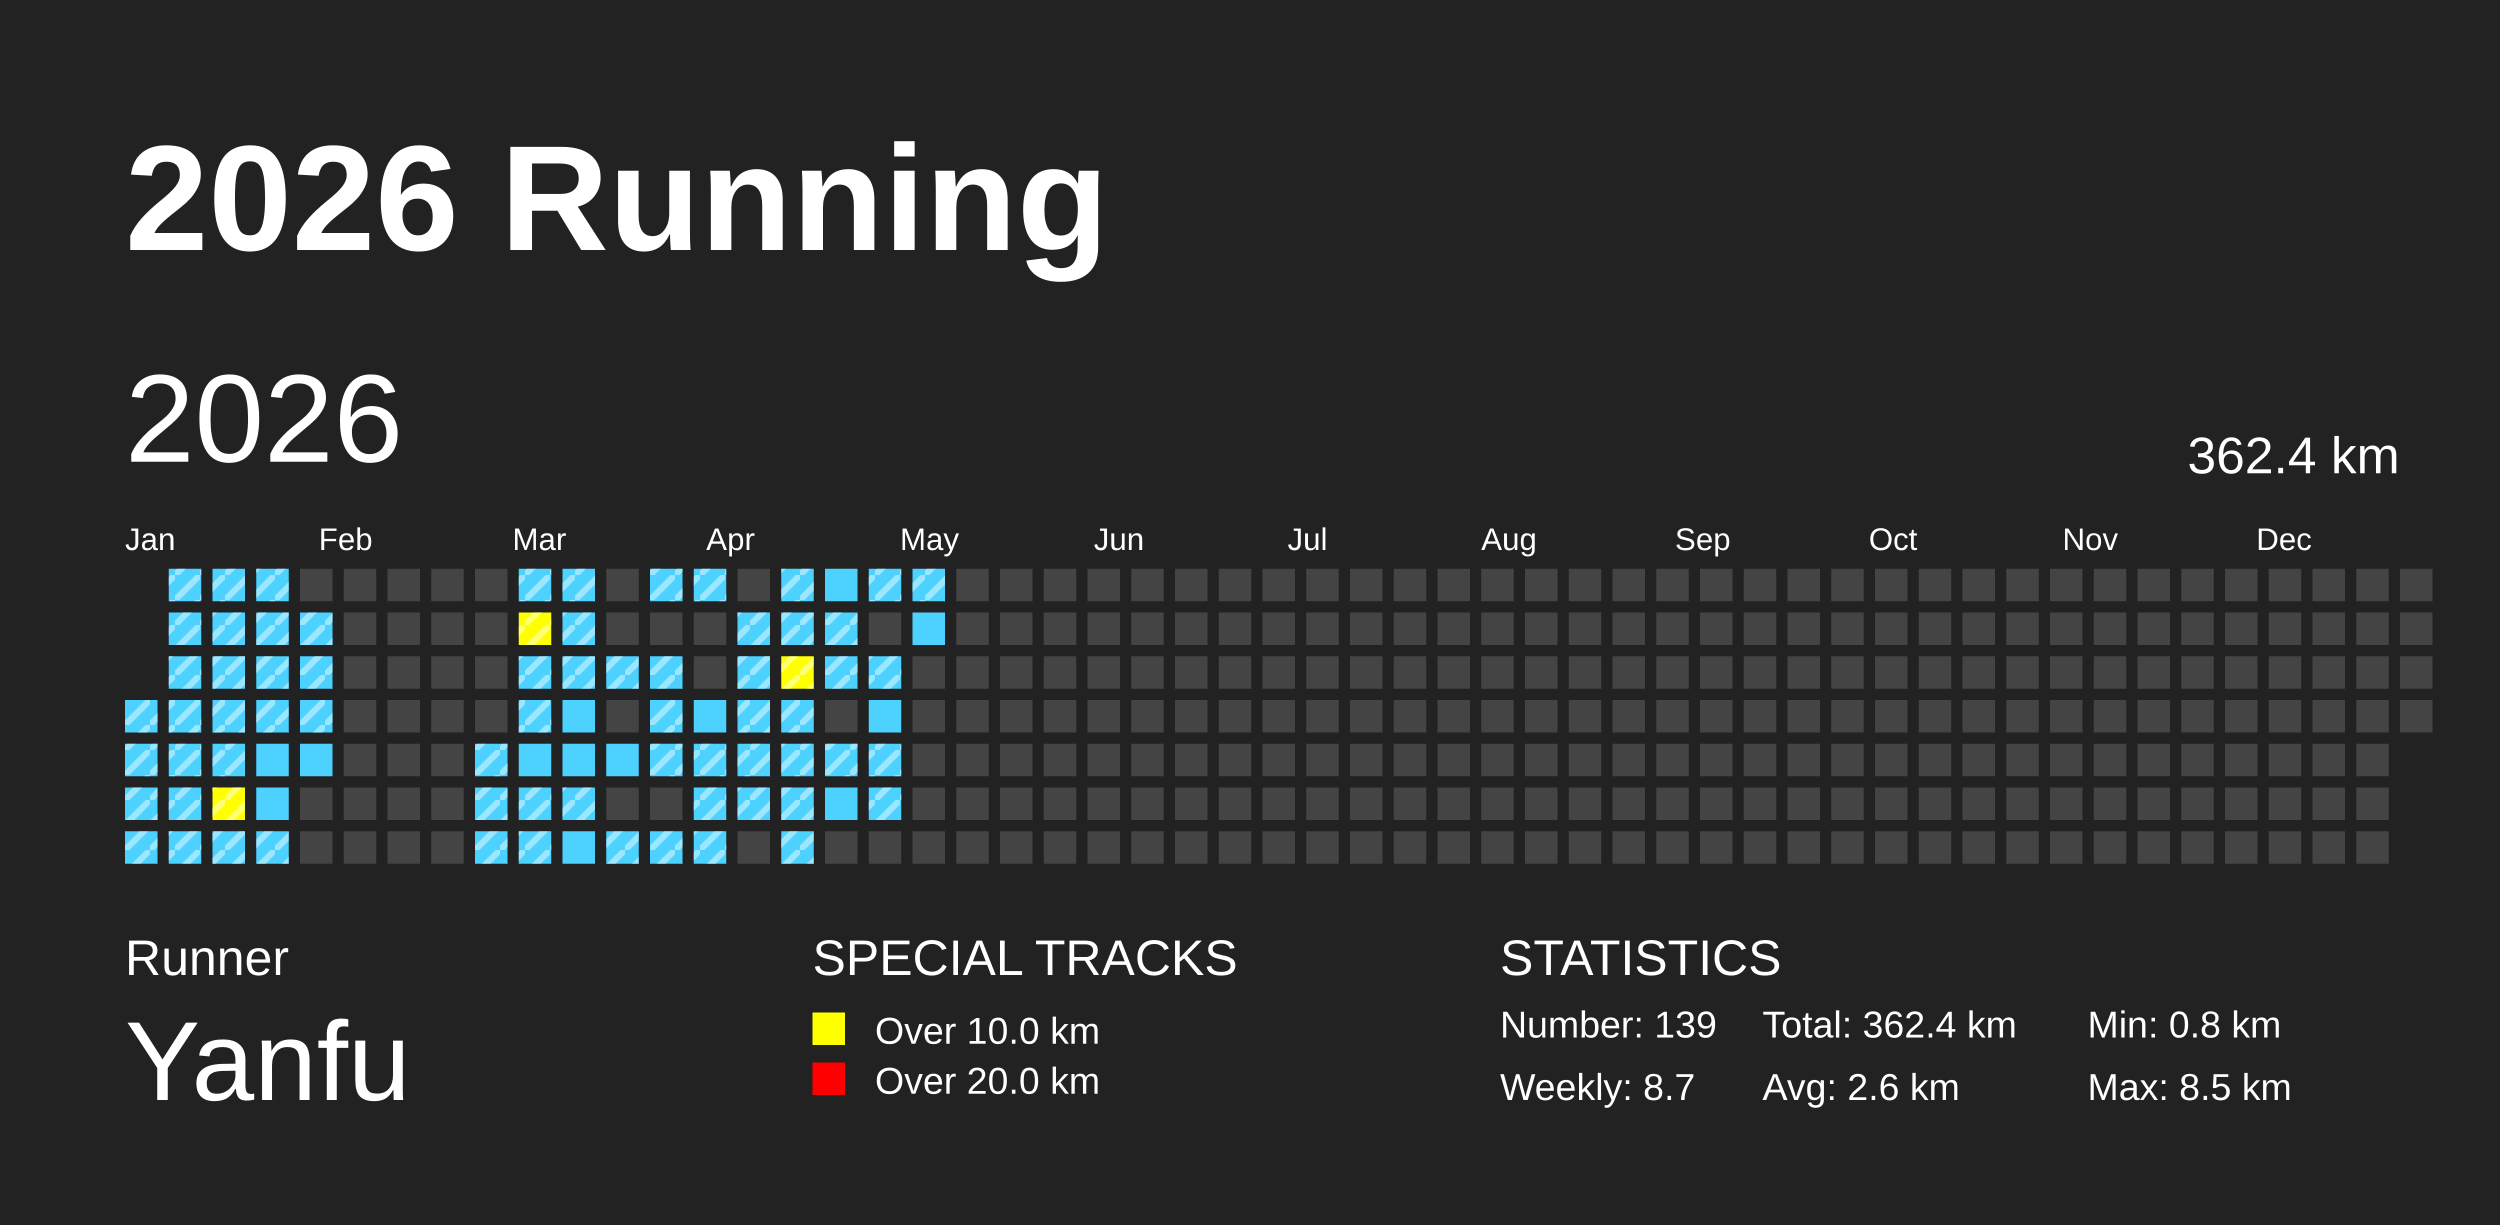
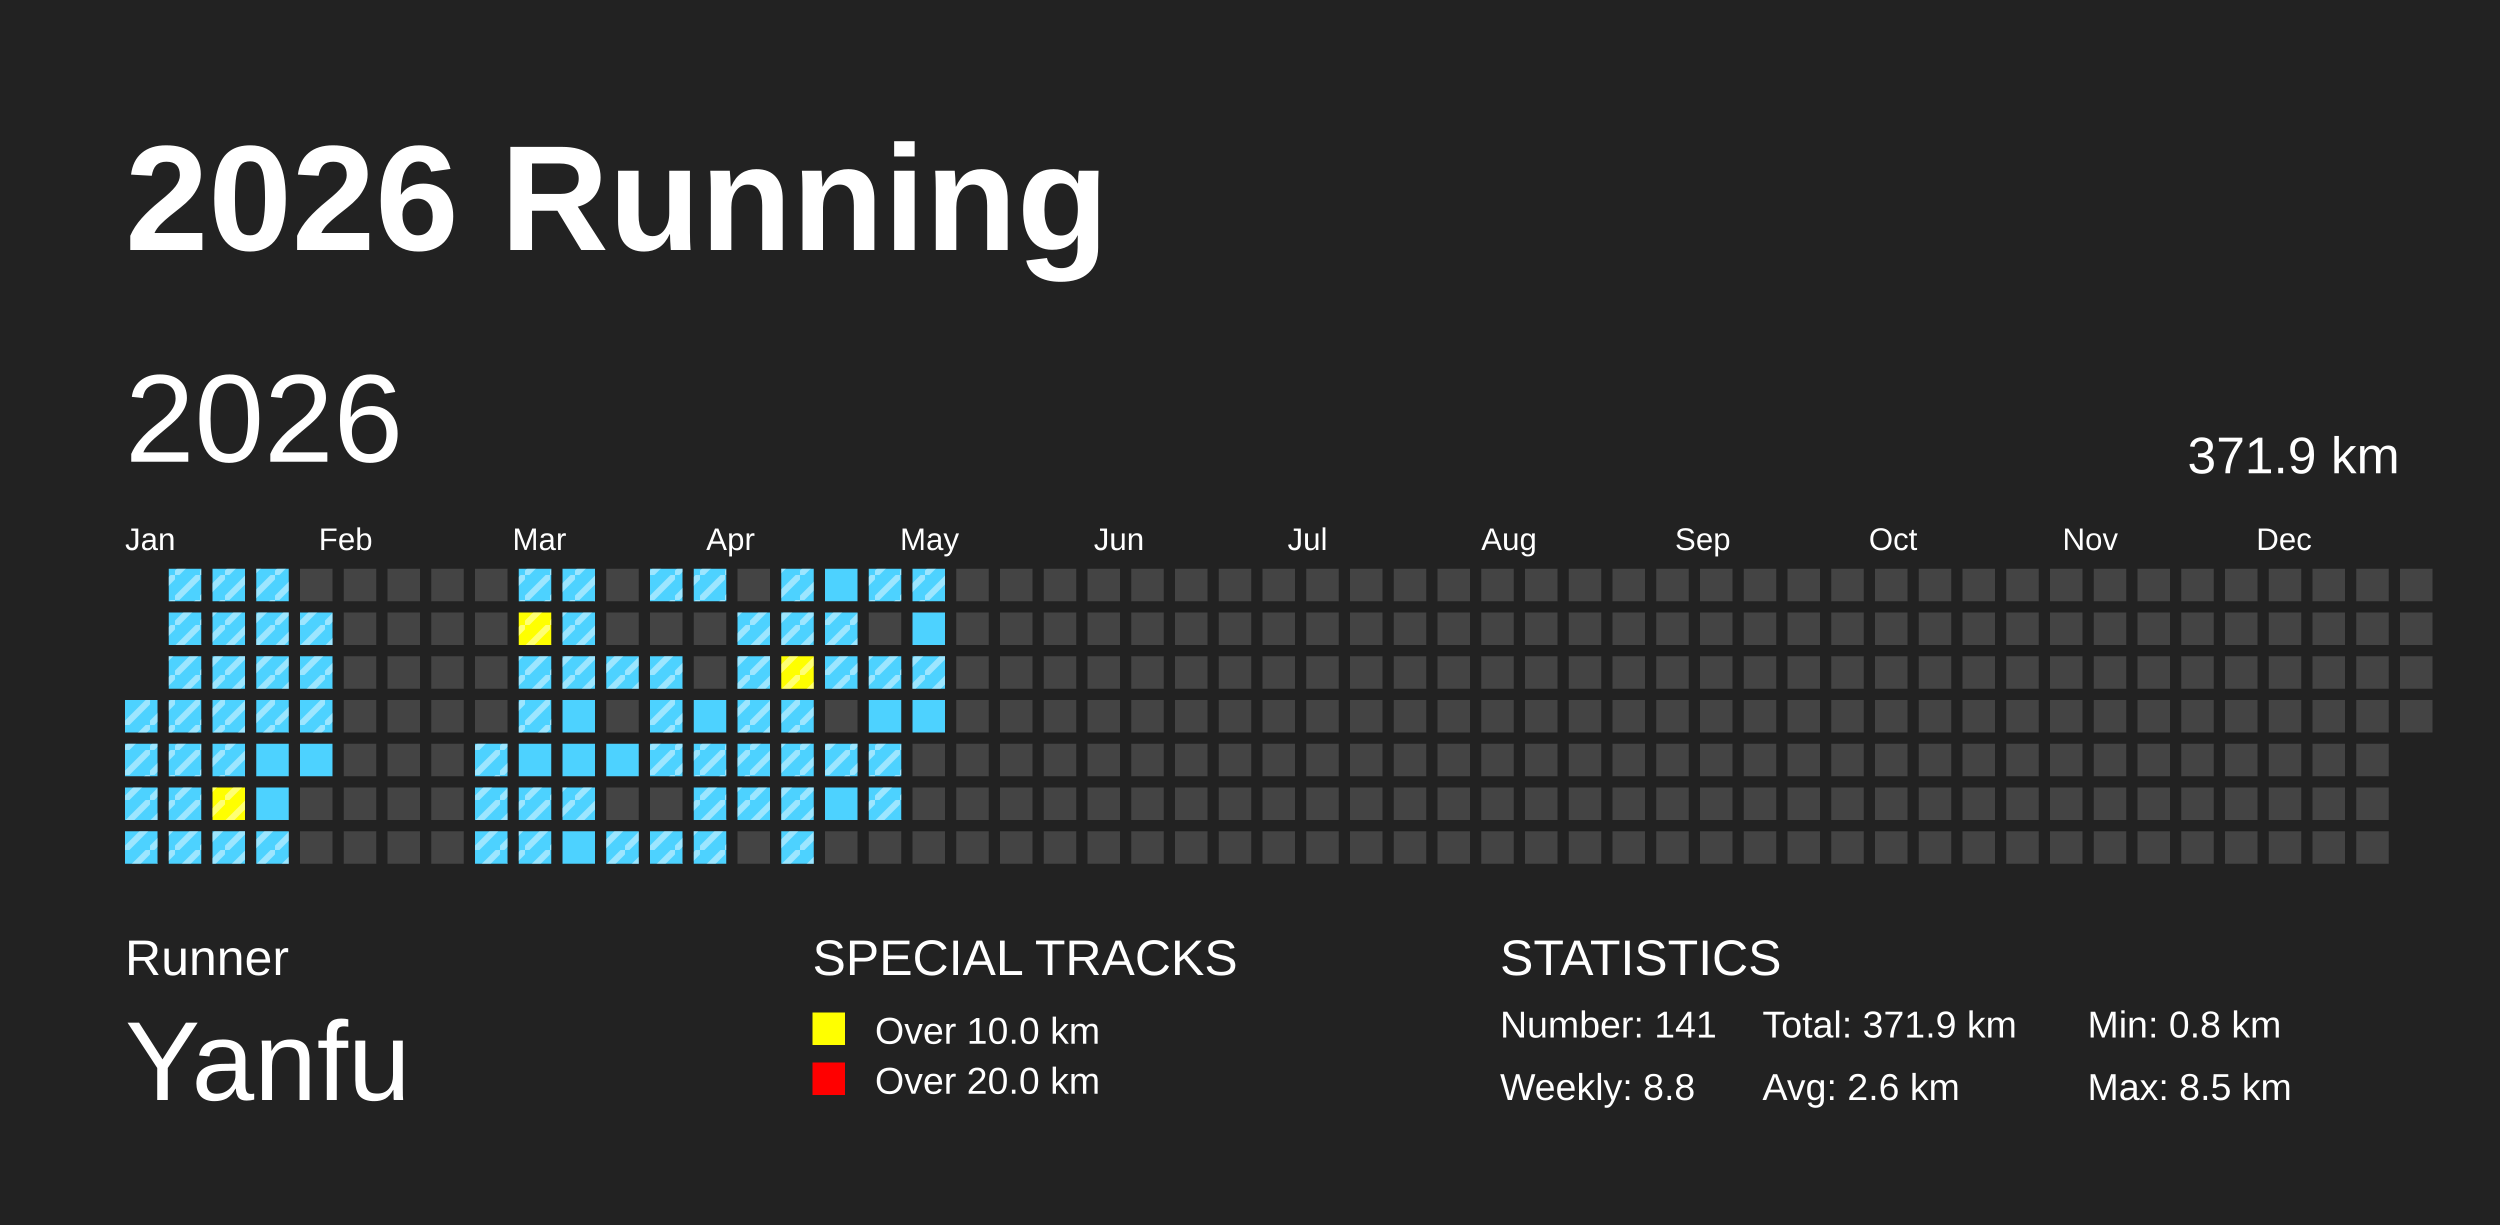
<svg xmlns="http://www.w3.org/2000/svg" baseProfile="full" height="98mm" version="1.1" viewBox="0,0,200,98" width="200mm">
  <defs>
    <pattern height="2" id="indoor-stripe" patternUnits="userSpaceOnUse" width="2">
      <line stroke="white" stroke-opacity="0.45" stroke-width="0.5" x1="0" x2="2" y1="2" y2="0" />
    </pattern>
  </defs>
  <rect fill="#222222" height="98" width="200" x="0" y="0" />
  <text fill="#FFFFFF" style="font-size:12px; font-family:Arial; font-weight:bold;" x="10" y="20">2026 Running</text>
  <text fill="#FFFFFF" style="font-size:4px; font-family:Arial" x="10" y="78">Runner</text>
  <text fill="#FFFFFF" style="font-size:9px; font-family:Arial" x="10" y="88">Yanfu</text>
  <text fill="#FFFFFF" style="font-size:4px; font-family:Arial" x="65" y="78">SPECIAL TRACKS</text>
  <rect fill="yellow" height="2.6" width="2.6" x="65" y="81" />
  <text fill="#FFFFFF" style="font-size:3px; font-family:Arial" x="70" y="83.5">Over 10.0 km</text>
  <rect fill="red" height="2.6" width="2.6" x="65" y="85" />
  <text fill="#FFFFFF" style="font-size:3px; font-family:Arial" x="70" y="87.5">Over 20.0 km</text>
  <text fill="#FFFFFF" style="font-size:4px; font-family:Arial" x="120" y="78">STATISTICS</text>
-   <text fill="#FFFFFF" style="font-size:3px; font-family:Arial" x="120" y="83">Number: 139</text>
-   <text fill="#FFFFFF" style="font-size:3px; font-family:Arial" x="120" y="88">Weekly: 8.7</text>
-   <text fill="#FFFFFF" style="font-size:3px; font-family:Arial" x="141" y="83">Total: 362.4 km</text>
+   <text fill="#FFFFFF" style="font-size:3px; font-family:Arial" x="120" y="83">Number: 141</text>
+   <text fill="#FFFFFF" style="font-size:3px; font-family:Arial" x="120" y="88">Weekly: 8.8</text>
+   <text fill="#FFFFFF" style="font-size:3px; font-family:Arial" x="141" y="83">Total: 371.9 km</text>
  <text fill="#FFFFFF" style="font-size:3px; font-family:Arial" x="141" y="88">Avg: 2.6 km</text>
  <text fill="#FFFFFF" style="font-size:3px; font-family:Arial" x="167" y="83">Min: 0.8 km</text>
  <text fill="#FFFFFF" style="font-size:3px; font-family:Arial" x="167" y="88">Max: 8.5 km</text>
  <text dominant-baseline="hanging" fill="#FFFFFF" style="font-size:10.0px; font-family:Arial;" x="10" y="30">2026</text>
-   <text dominant-baseline="hanging" fill="#FFFFFF" style="font-size:4.125px; font-family:Arial;" x="175" y="35">362.4 km</text>
+   <text dominant-baseline="hanging" fill="#FFFFFF" style="font-size:4.125px; font-family:Arial;" x="175" y="35">371.9 km</text>
  <text fill="#FFFFFF" style="font-size:2.5px; font-family:Arial" x="10.0" y="44">Jan</text>
  <text fill="#FFFFFF" style="font-size:2.5px; font-family:Arial" x="25.5" y="44">Feb</text>
  <text fill="#FFFFFF" style="font-size:2.5px; font-family:Arial" x="41.0" y="44">Mar</text>
  <text fill="#FFFFFF" style="font-size:2.5px; font-family:Arial" x="56.5" y="44">Apr</text>
  <text fill="#FFFFFF" style="font-size:2.5px; font-family:Arial" x="72.0" y="44">May</text>
  <text fill="#FFFFFF" style="font-size:2.5px; font-family:Arial" x="87.5" y="44">Jun</text>
  <text fill="#FFFFFF" style="font-size:2.5px; font-family:Arial" x="103.0" y="44">Jul</text>
  <text fill="#FFFFFF" style="font-size:2.5px; font-family:Arial" x="118.5" y="44">Aug</text>
  <text fill="#FFFFFF" style="font-size:2.5px; font-family:Arial" x="134.0" y="44">Sep</text>
  <text fill="#FFFFFF" style="font-size:2.5px; font-family:Arial" x="149.5" y="44">Oct</text>
  <text fill="#FFFFFF" style="font-size:2.5px; font-family:Arial" x="165.0" y="44">Nov</text>
  <text fill="#FFFFFF" style="font-size:2.5px; font-family:Arial" x="180.5" y="44">Dec</text>
  <rect fill="#4DD2FF" height="2.6" width="2.6" x="10.0" y="56.0" />
  <rect fill="url(#indoor-stripe)" height="2.6" width="2.6" x="10.0" y="56.0" />
  <rect fill="#4DD2FF" height="2.6" width="2.6" x="10.0" y="59.5" />
  <rect fill="url(#indoor-stripe)" height="2.6" width="2.6" x="10.0" y="59.5" />
  <rect fill="#4DD2FF" height="2.6" width="2.6" x="10.0" y="63.0" />
  <rect fill="url(#indoor-stripe)" height="2.6" width="2.6" x="10.0" y="63.0" />
  <rect fill="#4DD2FF" height="2.6" width="2.6" x="10.0" y="66.5" />
  <rect fill="url(#indoor-stripe)" height="2.6" width="2.6" x="10.0" y="66.5" />
  <rect fill="#4DD2FF" height="2.6" width="2.6" x="13.5" y="45.5" />
  <rect fill="url(#indoor-stripe)" height="2.6" width="2.6" x="13.5" y="45.5" />
  <rect fill="#4DD2FF" height="2.6" width="2.6" x="13.5" y="49.0" />
  <rect fill="url(#indoor-stripe)" height="2.6" width="2.6" x="13.5" y="49.0" />
  <rect fill="#4DD2FF" height="2.6" width="2.6" x="13.5" y="52.5" />
  <rect fill="url(#indoor-stripe)" height="2.6" width="2.6" x="13.5" y="52.5" />
  <rect fill="#4DD2FF" height="2.6" width="2.6" x="13.5" y="56.0" />
  <rect fill="url(#indoor-stripe)" height="2.6" width="2.6" x="13.5" y="56.0" />
  <rect fill="#4DD2FF" height="2.6" width="2.6" x="13.5" y="59.5" />
  <rect fill="url(#indoor-stripe)" height="2.6" width="2.6" x="13.5" y="59.5" />
  <rect fill="#4DD2FF" height="2.6" width="2.6" x="13.5" y="63.0" />
  <rect fill="url(#indoor-stripe)" height="2.6" width="2.6" x="13.5" y="63.0" />
  <rect fill="#4DD2FF" height="2.6" width="2.6" x="13.5" y="66.5" />
  <rect fill="url(#indoor-stripe)" height="2.6" width="2.6" x="13.5" y="66.5" />
  <rect fill="#4DD2FF" height="2.6" width="2.6" x="17.0" y="45.5" />
  <rect fill="url(#indoor-stripe)" height="2.6" width="2.6" x="17.0" y="45.5" />
  <rect fill="#4DD2FF" height="2.6" width="2.6" x="17.0" y="49.0" />
  <rect fill="url(#indoor-stripe)" height="2.6" width="2.6" x="17.0" y="49.0" />
  <rect fill="#4DD2FF" height="2.6" width="2.6" x="17.0" y="52.5" />
  <rect fill="url(#indoor-stripe)" height="2.6" width="2.6" x="17.0" y="52.5" />
  <rect fill="#4DD2FF" height="2.6" width="2.6" x="17.0" y="56.0" />
  <rect fill="url(#indoor-stripe)" height="2.6" width="2.6" x="17.0" y="56.0" />
  <rect fill="#4DD2FF" height="2.6" width="2.6" x="17.0" y="59.5" />
  <rect fill="url(#indoor-stripe)" height="2.6" width="2.6" x="17.0" y="59.5" />
  <rect fill="yellow" height="2.6" width="2.6" x="17.0" y="63.0" />
  <rect fill="url(#indoor-stripe)" height="2.6" width="2.6" x="17.0" y="63.0" />
  <rect fill="#4DD2FF" height="2.6" width="2.6" x="17.0" y="66.5" />
  <rect fill="url(#indoor-stripe)" height="2.6" width="2.6" x="17.0" y="66.5" />
  <rect fill="#4DD2FF" height="2.6" width="2.6" x="20.5" y="45.5" />
  <rect fill="url(#indoor-stripe)" height="2.6" width="2.6" x="20.5" y="45.5" />
  <rect fill="#4DD2FF" height="2.6" width="2.6" x="20.5" y="49.0" />
  <rect fill="url(#indoor-stripe)" height="2.6" width="2.6" x="20.5" y="49.0" />
  <rect fill="#4DD2FF" height="2.6" width="2.6" x="20.5" y="52.5" />
  <rect fill="url(#indoor-stripe)" height="2.6" width="2.6" x="20.5" y="52.5" />
  <rect fill="#4DD2FF" height="2.6" width="2.6" x="20.5" y="56.0" />
  <rect fill="url(#indoor-stripe)" height="2.6" width="2.6" x="20.5" y="56.0" />
  <rect fill="#4DD2FF" height="2.6" width="2.6" x="20.5" y="59.5" />
  <rect fill="#4DD2FF" height="2.6" width="2.6" x="20.5" y="63.0" />
  <rect fill="#4DD2FF" height="2.6" width="2.6" x="20.5" y="66.5" />
  <rect fill="url(#indoor-stripe)" height="2.6" width="2.6" x="20.5" y="66.5" />
  <rect fill="#444444" height="2.6" width="2.6" x="24.0" y="45.5" />
  <rect fill="#4DD2FF" height="2.6" width="2.6" x="24.0" y="49.0" />
  <rect fill="url(#indoor-stripe)" height="2.6" width="2.6" x="24.0" y="49.0" />
  <rect fill="#4DD2FF" height="2.6" width="2.6" x="24.0" y="52.5" />
  <rect fill="url(#indoor-stripe)" height="2.6" width="2.6" x="24.0" y="52.5" />
  <rect fill="#4DD2FF" height="2.6" width="2.6" x="24.0" y="56.0" />
  <rect fill="url(#indoor-stripe)" height="2.6" width="2.6" x="24.0" y="56.0" />
  <rect fill="#4DD2FF" height="2.6" width="2.6" x="24.0" y="59.5" />
  <rect fill="#444444" height="2.6" width="2.6" x="24.0" y="63.0" />
  <rect fill="#444444" height="2.6" width="2.6" x="24.0" y="66.5" />
  <rect fill="#444444" height="2.6" width="2.6" x="27.5" y="45.5" />
  <rect fill="#444444" height="2.6" width="2.6" x="27.5" y="49.0" />
  <rect fill="#444444" height="2.6" width="2.6" x="27.5" y="52.5" />
  <rect fill="#444444" height="2.6" width="2.6" x="27.5" y="56.0" />
  <rect fill="#444444" height="2.6" width="2.6" x="27.5" y="59.5" />
  <rect fill="#444444" height="2.6" width="2.6" x="27.5" y="63.0" />
  <rect fill="#444444" height="2.6" width="2.6" x="27.5" y="66.5" />
  <rect fill="#444444" height="2.6" width="2.6" x="31.0" y="45.5" />
  <rect fill="#444444" height="2.6" width="2.6" x="31.0" y="49.0" />
  <rect fill="#444444" height="2.6" width="2.6" x="31.0" y="52.5" />
  <rect fill="#444444" height="2.6" width="2.6" x="31.0" y="56.0" />
  <rect fill="#444444" height="2.6" width="2.6" x="31.0" y="59.5" />
  <rect fill="#444444" height="2.6" width="2.6" x="31.0" y="63.0" />
  <rect fill="#444444" height="2.6" width="2.6" x="31.0" y="66.5" />
  <rect fill="#444444" height="2.6" width="2.6" x="34.5" y="45.5" />
  <rect fill="#444444" height="2.6" width="2.6" x="34.5" y="49.0" />
  <rect fill="#444444" height="2.6" width="2.6" x="34.5" y="52.5" />
  <rect fill="#444444" height="2.6" width="2.6" x="34.5" y="56.0" />
  <rect fill="#444444" height="2.6" width="2.6" x="34.5" y="59.5" />
  <rect fill="#444444" height="2.6" width="2.6" x="34.5" y="63.0" />
  <rect fill="#444444" height="2.6" width="2.6" x="34.5" y="66.5" />
  <rect fill="#444444" height="2.6" width="2.6" x="38.0" y="45.5" />
  <rect fill="#444444" height="2.6" width="2.6" x="38.0" y="49.0" />
  <rect fill="#444444" height="2.6" width="2.6" x="38.0" y="52.5" />
  <rect fill="#444444" height="2.6" width="2.6" x="38.0" y="56.0" />
  <rect fill="#4DD2FF" height="2.6" width="2.6" x="38.0" y="59.5" />
  <rect fill="url(#indoor-stripe)" height="2.6" width="2.6" x="38.0" y="59.5" />
  <rect fill="#4DD2FF" height="2.6" width="2.6" x="38.0" y="63.0" />
  <rect fill="url(#indoor-stripe)" height="2.6" width="2.6" x="38.0" y="63.0" />
  <rect fill="#4DD2FF" height="2.6" width="2.6" x="38.0" y="66.5" />
  <rect fill="url(#indoor-stripe)" height="2.6" width="2.6" x="38.0" y="66.5" />
  <rect fill="#4DD2FF" height="2.6" width="2.6" x="41.5" y="45.5" />
  <rect fill="url(#indoor-stripe)" height="2.6" width="2.6" x="41.5" y="45.5" />
  <rect fill="yellow" height="2.6" width="2.6" x="41.5" y="49.0" />
  <rect fill="url(#indoor-stripe)" height="2.6" width="2.6" x="41.5" y="49.0" />
  <rect fill="#4DD2FF" height="2.6" width="2.6" x="41.5" y="52.5" />
  <rect fill="url(#indoor-stripe)" height="2.6" width="2.6" x="41.5" y="52.5" />
  <rect fill="#4DD2FF" height="2.6" width="2.6" x="41.5" y="56.0" />
  <rect fill="url(#indoor-stripe)" height="2.6" width="2.6" x="41.5" y="56.0" />
  <rect fill="#4DD2FF" height="2.6" width="2.6" x="41.5" y="59.5" />
  <rect fill="#4DD2FF" height="2.6" width="2.6" x="41.5" y="63.0" />
  <rect fill="url(#indoor-stripe)" height="2.6" width="2.6" x="41.5" y="63.0" />
  <rect fill="#4DD2FF" height="2.6" width="2.6" x="41.5" y="66.5" />
  <rect fill="url(#indoor-stripe)" height="2.6" width="2.6" x="41.5" y="66.5" />
  <rect fill="#4DD2FF" height="2.6" width="2.6" x="45.0" y="45.5" />
  <rect fill="url(#indoor-stripe)" height="2.6" width="2.6" x="45.0" y="45.5" />
  <rect fill="#4DD2FF" height="2.6" width="2.6" x="45.0" y="49.0" />
  <rect fill="url(#indoor-stripe)" height="2.6" width="2.6" x="45.0" y="49.0" />
  <rect fill="#4DD2FF" height="2.6" width="2.6" x="45.0" y="52.5" />
  <rect fill="url(#indoor-stripe)" height="2.6" width="2.6" x="45.0" y="52.5" />
  <rect fill="#4DD2FF" height="2.6" width="2.6" x="45.0" y="56.0" />
  <rect fill="#4DD2FF" height="2.6" width="2.6" x="45.0" y="59.5" />
  <rect fill="#4DD2FF" height="2.6" width="2.6" x="45.0" y="63.0" />
  <rect fill="url(#indoor-stripe)" height="2.6" width="2.6" x="45.0" y="63.0" />
  <rect fill="#4DD2FF" height="2.6" width="2.6" x="45.0" y="66.5" />
  <rect fill="#444444" height="2.6" width="2.6" x="48.5" y="45.5" />
  <rect fill="#444444" height="2.6" width="2.6" x="48.5" y="49.0" />
  <rect fill="#4DD2FF" height="2.6" width="2.6" x="48.5" y="52.5" />
  <rect fill="url(#indoor-stripe)" height="2.6" width="2.6" x="48.5" y="52.5" />
  <rect fill="#444444" height="2.6" width="2.6" x="48.5" y="56.0" />
  <rect fill="#4DD2FF" height="2.6" width="2.6" x="48.5" y="59.5" />
  <rect fill="#444444" height="2.6" width="2.6" x="48.5" y="63.0" />
  <rect fill="#4DD2FF" height="2.6" width="2.6" x="48.5" y="66.5" />
  <rect fill="url(#indoor-stripe)" height="2.6" width="2.6" x="48.5" y="66.5" />
  <rect fill="#4DD2FF" height="2.6" width="2.6" x="52.0" y="45.5" />
  <rect fill="url(#indoor-stripe)" height="2.6" width="2.6" x="52.0" y="45.5" />
  <rect fill="#444444" height="2.6" width="2.6" x="52.0" y="49.0" />
  <rect fill="#4DD2FF" height="2.6" width="2.6" x="52.0" y="52.5" />
  <rect fill="url(#indoor-stripe)" height="2.6" width="2.6" x="52.0" y="52.5" />
  <rect fill="#4DD2FF" height="2.6" width="2.6" x="52.0" y="56.0" />
  <rect fill="url(#indoor-stripe)" height="2.6" width="2.6" x="52.0" y="56.0" />
  <rect fill="#4DD2FF" height="2.6" width="2.6" x="52.0" y="59.5" />
  <rect fill="url(#indoor-stripe)" height="2.6" width="2.6" x="52.0" y="59.5" />
  <rect fill="#444444" height="2.6" width="2.6" x="52.0" y="63.0" />
  <rect fill="#4DD2FF" height="2.6" width="2.6" x="52.0" y="66.5" />
  <rect fill="url(#indoor-stripe)" height="2.6" width="2.6" x="52.0" y="66.5" />
  <rect fill="#4DD2FF" height="2.6" width="2.6" x="55.5" y="45.5" />
  <rect fill="url(#indoor-stripe)" height="2.6" width="2.6" x="55.5" y="45.5" />
  <rect fill="#444444" height="2.6" width="2.6" x="55.5" y="49.0" />
  <rect fill="#444444" height="2.6" width="2.6" x="55.5" y="52.5" />
  <rect fill="#4DD2FF" height="2.6" width="2.6" x="55.5" y="56.0" />
  <rect fill="#4DD2FF" height="2.6" width="2.6" x="55.5" y="59.5" />
  <rect fill="url(#indoor-stripe)" height="2.6" width="2.6" x="55.5" y="59.5" />
  <rect fill="#4DD2FF" height="2.6" width="2.6" x="55.5" y="63.0" />
  <rect fill="url(#indoor-stripe)" height="2.6" width="2.6" x="55.5" y="63.0" />
  <rect fill="#4DD2FF" height="2.6" width="2.6" x="55.5" y="66.5" />
  <rect fill="url(#indoor-stripe)" height="2.6" width="2.6" x="55.5" y="66.5" />
  <rect fill="#444444" height="2.6" width="2.6" x="59.0" y="45.5" />
  <rect fill="#4DD2FF" height="2.6" width="2.6" x="59.0" y="49.0" />
  <rect fill="url(#indoor-stripe)" height="2.6" width="2.6" x="59.0" y="49.0" />
  <rect fill="#4DD2FF" height="2.6" width="2.6" x="59.0" y="52.5" />
  <rect fill="url(#indoor-stripe)" height="2.6" width="2.6" x="59.0" y="52.5" />
  <rect fill="#4DD2FF" height="2.6" width="2.6" x="59.0" y="56.0" />
  <rect fill="url(#indoor-stripe)" height="2.6" width="2.6" x="59.0" y="56.0" />
  <rect fill="#4DD2FF" height="2.6" width="2.6" x="59.0" y="59.5" />
  <rect fill="url(#indoor-stripe)" height="2.6" width="2.6" x="59.0" y="59.5" />
  <rect fill="#4DD2FF" height="2.6" width="2.6" x="59.0" y="63.0" />
  <rect fill="url(#indoor-stripe)" height="2.6" width="2.6" x="59.0" y="63.0" />
  <rect fill="#444444" height="2.6" width="2.6" x="59.0" y="66.5" />
  <rect fill="#4DD2FF" height="2.6" width="2.6" x="62.5" y="45.5" />
  <rect fill="url(#indoor-stripe)" height="2.6" width="2.6" x="62.5" y="45.5" />
  <rect fill="#4DD2FF" height="2.6" width="2.6" x="62.5" y="49.0" />
  <rect fill="url(#indoor-stripe)" height="2.6" width="2.6" x="62.5" y="49.0" />
  <rect fill="yellow" height="2.6" width="2.6" x="62.5" y="52.5" />
  <rect fill="url(#indoor-stripe)" height="2.6" width="2.6" x="62.5" y="52.5" />
  <rect fill="#4DD2FF" height="2.6" width="2.6" x="62.5" y="56.0" />
  <rect fill="url(#indoor-stripe)" height="2.6" width="2.6" x="62.5" y="56.0" />
  <rect fill="#4DD2FF" height="2.6" width="2.6" x="62.5" y="59.5" />
  <rect fill="url(#indoor-stripe)" height="2.6" width="2.6" x="62.5" y="59.5" />
  <rect fill="#4DD2FF" height="2.6" width="2.6" x="62.5" y="63.0" />
  <rect fill="url(#indoor-stripe)" height="2.6" width="2.6" x="62.5" y="63.0" />
  <rect fill="#4DD2FF" height="2.6" width="2.6" x="62.5" y="66.5" />
  <rect fill="url(#indoor-stripe)" height="2.6" width="2.6" x="62.5" y="66.5" />
  <rect fill="#4DD2FF" height="2.6" width="2.6" x="66.0" y="45.5" />
  <rect fill="#4DD2FF" height="2.6" width="2.6" x="66.0" y="49.0" />
  <rect fill="url(#indoor-stripe)" height="2.6" width="2.6" x="66.0" y="49.0" />
  <rect fill="#4DD2FF" height="2.6" width="2.6" x="66.0" y="52.5" />
  <rect fill="url(#indoor-stripe)" height="2.6" width="2.6" x="66.0" y="52.5" />
  <rect fill="#444444" height="2.6" width="2.6" x="66.0" y="56.0" />
  <rect fill="#4DD2FF" height="2.6" width="2.6" x="66.0" y="59.5" />
  <rect fill="url(#indoor-stripe)" height="2.6" width="2.6" x="66.0" y="59.5" />
  <rect fill="#4DD2FF" height="2.6" width="2.6" x="66.0" y="63.0" />
  <rect fill="#444444" height="2.6" width="2.6" x="66.0" y="66.5" />
  <rect fill="#4DD2FF" height="2.6" width="2.6" x="69.5" y="45.5" />
  <rect fill="url(#indoor-stripe)" height="2.6" width="2.6" x="69.5" y="45.5" />
  <rect fill="#444444" height="2.6" width="2.6" x="69.5" y="49.0" />
  <rect fill="#4DD2FF" height="2.6" width="2.6" x="69.5" y="52.5" />
  <rect fill="url(#indoor-stripe)" height="2.6" width="2.6" x="69.5" y="52.5" />
  <rect fill="#4DD2FF" height="2.6" width="2.6" x="69.5" y="56.0" />
  <rect fill="#4DD2FF" height="2.6" width="2.6" x="69.5" y="59.5" />
  <rect fill="url(#indoor-stripe)" height="2.6" width="2.6" x="69.5" y="59.5" />
  <rect fill="#4DD2FF" height="2.6" width="2.6" x="69.5" y="63.0" />
  <rect fill="url(#indoor-stripe)" height="2.6" width="2.6" x="69.5" y="63.0" />
  <rect fill="#444444" height="2.6" width="2.6" x="69.5" y="66.5" />
  <rect fill="#4DD2FF" height="2.6" width="2.6" x="73.0" y="45.5" />
  <rect fill="url(#indoor-stripe)" height="2.6" width="2.6" x="73.0" y="45.5" />
  <rect fill="#4DD2FF" height="2.6" width="2.6" x="73.0" y="49.0" />
-   <rect fill="#444444" height="2.6" width="2.6" x="73.0" y="52.5" />
-   <rect fill="#444444" height="2.6" width="2.6" x="73.0" y="56.0" />
+   <rect fill="#4DD2FF" height="2.6" width="2.6" x="73.0" y="52.5" />
+   <rect fill="url(#indoor-stripe)" height="2.6" width="2.6" x="73.0" y="52.5" />
+   <rect fill="#4DD2FF" height="2.6" width="2.6" x="73.0" y="56.0" />
  <rect fill="#444444" height="2.6" width="2.6" x="73.0" y="59.5" />
  <rect fill="#444444" height="2.6" width="2.6" x="73.0" y="63.0" />
  <rect fill="#444444" height="2.6" width="2.6" x="73.0" y="66.5" />
  <rect fill="#444444" height="2.6" width="2.6" x="76.5" y="45.5" />
  <rect fill="#444444" height="2.6" width="2.6" x="76.5" y="49.0" />
  <rect fill="#444444" height="2.6" width="2.6" x="76.5" y="52.5" />
  <rect fill="#444444" height="2.6" width="2.6" x="76.5" y="56.0" />
  <rect fill="#444444" height="2.6" width="2.6" x="76.5" y="59.5" />
  <rect fill="#444444" height="2.6" width="2.6" x="76.5" y="63.0" />
  <rect fill="#444444" height="2.6" width="2.6" x="76.5" y="66.5" />
  <rect fill="#444444" height="2.6" width="2.6" x="80.0" y="45.5" />
  <rect fill="#444444" height="2.6" width="2.6" x="80.0" y="49.0" />
  <rect fill="#444444" height="2.6" width="2.6" x="80.0" y="52.5" />
  <rect fill="#444444" height="2.6" width="2.6" x="80.0" y="56.0" />
  <rect fill="#444444" height="2.6" width="2.6" x="80.0" y="59.5" />
  <rect fill="#444444" height="2.6" width="2.6" x="80.0" y="63.0" />
  <rect fill="#444444" height="2.6" width="2.6" x="80.0" y="66.5" />
  <rect fill="#444444" height="2.6" width="2.6" x="83.5" y="45.5" />
  <rect fill="#444444" height="2.6" width="2.6" x="83.5" y="49.0" />
  <rect fill="#444444" height="2.6" width="2.6" x="83.5" y="52.5" />
  <rect fill="#444444" height="2.6" width="2.6" x="83.5" y="56.0" />
  <rect fill="#444444" height="2.6" width="2.6" x="83.5" y="59.5" />
  <rect fill="#444444" height="2.6" width="2.6" x="83.5" y="63.0" />
  <rect fill="#444444" height="2.6" width="2.6" x="83.5" y="66.5" />
  <rect fill="#444444" height="2.6" width="2.6" x="87.0" y="45.5" />
  <rect fill="#444444" height="2.6" width="2.6" x="87.0" y="49.0" />
  <rect fill="#444444" height="2.6" width="2.6" x="87.0" y="52.5" />
  <rect fill="#444444" height="2.6" width="2.6" x="87.0" y="56.0" />
  <rect fill="#444444" height="2.6" width="2.6" x="87.0" y="59.5" />
  <rect fill="#444444" height="2.6" width="2.6" x="87.0" y="63.0" />
  <rect fill="#444444" height="2.6" width="2.6" x="87.0" y="66.5" />
  <rect fill="#444444" height="2.6" width="2.6" x="90.5" y="45.5" />
  <rect fill="#444444" height="2.6" width="2.6" x="90.5" y="49.0" />
  <rect fill="#444444" height="2.6" width="2.6" x="90.5" y="52.5" />
  <rect fill="#444444" height="2.6" width="2.6" x="90.5" y="56.0" />
  <rect fill="#444444" height="2.6" width="2.6" x="90.5" y="59.5" />
  <rect fill="#444444" height="2.6" width="2.6" x="90.5" y="63.0" />
  <rect fill="#444444" height="2.6" width="2.6" x="90.5" y="66.5" />
  <rect fill="#444444" height="2.6" width="2.6" x="94.0" y="45.5" />
  <rect fill="#444444" height="2.6" width="2.6" x="94.0" y="49.0" />
  <rect fill="#444444" height="2.6" width="2.6" x="94.0" y="52.5" />
  <rect fill="#444444" height="2.6" width="2.6" x="94.0" y="56.0" />
  <rect fill="#444444" height="2.6" width="2.6" x="94.0" y="59.5" />
  <rect fill="#444444" height="2.6" width="2.6" x="94.0" y="63.0" />
  <rect fill="#444444" height="2.6" width="2.6" x="94.0" y="66.5" />
  <rect fill="#444444" height="2.6" width="2.6" x="97.5" y="45.5" />
  <rect fill="#444444" height="2.6" width="2.6" x="97.5" y="49.0" />
  <rect fill="#444444" height="2.6" width="2.6" x="97.5" y="52.5" />
  <rect fill="#444444" height="2.6" width="2.6" x="97.5" y="56.0" />
  <rect fill="#444444" height="2.6" width="2.6" x="97.5" y="59.5" />
  <rect fill="#444444" height="2.6" width="2.6" x="97.5" y="63.0" />
  <rect fill="#444444" height="2.6" width="2.6" x="97.5" y="66.5" />
  <rect fill="#444444" height="2.6" width="2.6" x="101.0" y="45.5" />
  <rect fill="#444444" height="2.6" width="2.6" x="101.0" y="49.0" />
  <rect fill="#444444" height="2.6" width="2.6" x="101.0" y="52.5" />
  <rect fill="#444444" height="2.6" width="2.6" x="101.0" y="56.0" />
  <rect fill="#444444" height="2.6" width="2.6" x="101.0" y="59.5" />
  <rect fill="#444444" height="2.6" width="2.6" x="101.0" y="63.0" />
  <rect fill="#444444" height="2.6" width="2.6" x="101.0" y="66.5" />
  <rect fill="#444444" height="2.6" width="2.6" x="104.5" y="45.5" />
  <rect fill="#444444" height="2.6" width="2.6" x="104.5" y="49.0" />
  <rect fill="#444444" height="2.6" width="2.6" x="104.5" y="52.5" />
  <rect fill="#444444" height="2.6" width="2.6" x="104.5" y="56.0" />
  <rect fill="#444444" height="2.6" width="2.6" x="104.5" y="59.5" />
  <rect fill="#444444" height="2.6" width="2.6" x="104.5" y="63.0" />
  <rect fill="#444444" height="2.6" width="2.6" x="104.5" y="66.5" />
  <rect fill="#444444" height="2.6" width="2.6" x="108.0" y="45.5" />
  <rect fill="#444444" height="2.6" width="2.6" x="108.0" y="49.0" />
  <rect fill="#444444" height="2.6" width="2.6" x="108.0" y="52.5" />
  <rect fill="#444444" height="2.6" width="2.6" x="108.0" y="56.0" />
  <rect fill="#444444" height="2.6" width="2.6" x="108.0" y="59.5" />
  <rect fill="#444444" height="2.6" width="2.6" x="108.0" y="63.0" />
  <rect fill="#444444" height="2.6" width="2.6" x="108.0" y="66.5" />
  <rect fill="#444444" height="2.6" width="2.6" x="111.5" y="45.5" />
  <rect fill="#444444" height="2.6" width="2.6" x="111.5" y="49.0" />
  <rect fill="#444444" height="2.6" width="2.6" x="111.5" y="52.5" />
  <rect fill="#444444" height="2.6" width="2.6" x="111.5" y="56.0" />
  <rect fill="#444444" height="2.6" width="2.6" x="111.5" y="59.5" />
  <rect fill="#444444" height="2.6" width="2.6" x="111.5" y="63.0" />
  <rect fill="#444444" height="2.6" width="2.6" x="111.5" y="66.5" />
  <rect fill="#444444" height="2.6" width="2.6" x="115.0" y="45.5" />
  <rect fill="#444444" height="2.6" width="2.6" x="115.0" y="49.0" />
  <rect fill="#444444" height="2.6" width="2.6" x="115.0" y="52.5" />
  <rect fill="#444444" height="2.6" width="2.6" x="115.0" y="56.0" />
  <rect fill="#444444" height="2.6" width="2.6" x="115.0" y="59.5" />
  <rect fill="#444444" height="2.6" width="2.6" x="115.0" y="63.0" />
  <rect fill="#444444" height="2.6" width="2.6" x="115.0" y="66.5" />
  <rect fill="#444444" height="2.6" width="2.6" x="118.5" y="45.5" />
  <rect fill="#444444" height="2.6" width="2.6" x="118.5" y="49.0" />
  <rect fill="#444444" height="2.6" width="2.6" x="118.5" y="52.5" />
  <rect fill="#444444" height="2.6" width="2.6" x="118.5" y="56.0" />
  <rect fill="#444444" height="2.6" width="2.6" x="118.5" y="59.5" />
  <rect fill="#444444" height="2.6" width="2.6" x="118.5" y="63.0" />
  <rect fill="#444444" height="2.6" width="2.6" x="118.5" y="66.5" />
  <rect fill="#444444" height="2.6" width="2.6" x="122.0" y="45.5" />
  <rect fill="#444444" height="2.6" width="2.6" x="122.0" y="49.0" />
  <rect fill="#444444" height="2.6" width="2.6" x="122.0" y="52.5" />
  <rect fill="#444444" height="2.6" width="2.6" x="122.0" y="56.0" />
  <rect fill="#444444" height="2.6" width="2.6" x="122.0" y="59.5" />
  <rect fill="#444444" height="2.6" width="2.6" x="122.0" y="63.0" />
  <rect fill="#444444" height="2.6" width="2.6" x="122.0" y="66.5" />
  <rect fill="#444444" height="2.6" width="2.6" x="125.5" y="45.5" />
  <rect fill="#444444" height="2.6" width="2.6" x="125.5" y="49.0" />
  <rect fill="#444444" height="2.6" width="2.6" x="125.5" y="52.5" />
  <rect fill="#444444" height="2.6" width="2.6" x="125.5" y="56.0" />
  <rect fill="#444444" height="2.6" width="2.6" x="125.5" y="59.5" />
  <rect fill="#444444" height="2.6" width="2.6" x="125.5" y="63.0" />
  <rect fill="#444444" height="2.6" width="2.6" x="125.5" y="66.5" />
  <rect fill="#444444" height="2.6" width="2.6" x="129.0" y="45.5" />
  <rect fill="#444444" height="2.6" width="2.6" x="129.0" y="49.0" />
  <rect fill="#444444" height="2.6" width="2.6" x="129.0" y="52.5" />
  <rect fill="#444444" height="2.6" width="2.6" x="129.0" y="56.0" />
  <rect fill="#444444" height="2.6" width="2.6" x="129.0" y="59.5" />
  <rect fill="#444444" height="2.6" width="2.6" x="129.0" y="63.0" />
  <rect fill="#444444" height="2.6" width="2.6" x="129.0" y="66.5" />
  <rect fill="#444444" height="2.6" width="2.6" x="132.5" y="45.5" />
  <rect fill="#444444" height="2.6" width="2.6" x="132.5" y="49.0" />
  <rect fill="#444444" height="2.6" width="2.6" x="132.5" y="52.5" />
  <rect fill="#444444" height="2.6" width="2.6" x="132.5" y="56.0" />
  <rect fill="#444444" height="2.6" width="2.6" x="132.5" y="59.5" />
  <rect fill="#444444" height="2.6" width="2.6" x="132.5" y="63.0" />
  <rect fill="#444444" height="2.6" width="2.6" x="132.5" y="66.5" />
  <rect fill="#444444" height="2.6" width="2.6" x="136.0" y="45.5" />
  <rect fill="#444444" height="2.6" width="2.6" x="136.0" y="49.0" />
  <rect fill="#444444" height="2.6" width="2.6" x="136.0" y="52.5" />
  <rect fill="#444444" height="2.6" width="2.6" x="136.0" y="56.0" />
  <rect fill="#444444" height="2.6" width="2.6" x="136.0" y="59.5" />
  <rect fill="#444444" height="2.6" width="2.6" x="136.0" y="63.0" />
  <rect fill="#444444" height="2.6" width="2.6" x="136.0" y="66.5" />
  <rect fill="#444444" height="2.6" width="2.6" x="139.5" y="45.5" />
  <rect fill="#444444" height="2.6" width="2.6" x="139.5" y="49.0" />
  <rect fill="#444444" height="2.6" width="2.6" x="139.5" y="52.5" />
  <rect fill="#444444" height="2.6" width="2.6" x="139.5" y="56.0" />
  <rect fill="#444444" height="2.6" width="2.6" x="139.5" y="59.5" />
  <rect fill="#444444" height="2.6" width="2.6" x="139.5" y="63.0" />
  <rect fill="#444444" height="2.6" width="2.6" x="139.5" y="66.5" />
  <rect fill="#444444" height="2.6" width="2.6" x="143.0" y="45.5" />
  <rect fill="#444444" height="2.6" width="2.6" x="143.0" y="49.0" />
  <rect fill="#444444" height="2.6" width="2.6" x="143.0" y="52.5" />
  <rect fill="#444444" height="2.6" width="2.6" x="143.0" y="56.0" />
  <rect fill="#444444" height="2.6" width="2.6" x="143.0" y="59.5" />
  <rect fill="#444444" height="2.6" width="2.6" x="143.0" y="63.0" />
  <rect fill="#444444" height="2.6" width="2.6" x="143.0" y="66.5" />
  <rect fill="#444444" height="2.6" width="2.6" x="146.5" y="45.5" />
  <rect fill="#444444" height="2.6" width="2.6" x="146.5" y="49.0" />
  <rect fill="#444444" height="2.6" width="2.6" x="146.5" y="52.5" />
  <rect fill="#444444" height="2.6" width="2.6" x="146.5" y="56.0" />
  <rect fill="#444444" height="2.6" width="2.6" x="146.5" y="59.5" />
  <rect fill="#444444" height="2.6" width="2.6" x="146.5" y="63.0" />
  <rect fill="#444444" height="2.6" width="2.6" x="146.5" y="66.5" />
  <rect fill="#444444" height="2.6" width="2.6" x="150.0" y="45.5" />
  <rect fill="#444444" height="2.6" width="2.6" x="150.0" y="49.0" />
  <rect fill="#444444" height="2.6" width="2.6" x="150.0" y="52.5" />
  <rect fill="#444444" height="2.6" width="2.6" x="150.0" y="56.0" />
  <rect fill="#444444" height="2.6" width="2.6" x="150.0" y="59.5" />
  <rect fill="#444444" height="2.6" width="2.6" x="150.0" y="63.0" />
  <rect fill="#444444" height="2.6" width="2.6" x="150.0" y="66.5" />
  <rect fill="#444444" height="2.6" width="2.6" x="153.5" y="45.5" />
  <rect fill="#444444" height="2.6" width="2.6" x="153.5" y="49.0" />
  <rect fill="#444444" height="2.6" width="2.6" x="153.5" y="52.5" />
  <rect fill="#444444" height="2.6" width="2.6" x="153.5" y="56.0" />
  <rect fill="#444444" height="2.6" width="2.6" x="153.5" y="59.5" />
  <rect fill="#444444" height="2.6" width="2.6" x="153.5" y="63.0" />
  <rect fill="#444444" height="2.6" width="2.6" x="153.5" y="66.5" />
  <rect fill="#444444" height="2.6" width="2.6" x="157.0" y="45.5" />
  <rect fill="#444444" height="2.6" width="2.6" x="157.0" y="49.0" />
  <rect fill="#444444" height="2.6" width="2.6" x="157.0" y="52.5" />
  <rect fill="#444444" height="2.6" width="2.6" x="157.0" y="56.0" />
  <rect fill="#444444" height="2.6" width="2.6" x="157.0" y="59.5" />
  <rect fill="#444444" height="2.6" width="2.6" x="157.0" y="63.0" />
  <rect fill="#444444" height="2.6" width="2.6" x="157.0" y="66.5" />
  <rect fill="#444444" height="2.6" width="2.6" x="160.5" y="45.5" />
  <rect fill="#444444" height="2.6" width="2.6" x="160.5" y="49.0" />
  <rect fill="#444444" height="2.6" width="2.6" x="160.5" y="52.5" />
  <rect fill="#444444" height="2.6" width="2.6" x="160.5" y="56.0" />
  <rect fill="#444444" height="2.6" width="2.6" x="160.5" y="59.5" />
  <rect fill="#444444" height="2.6" width="2.6" x="160.5" y="63.0" />
  <rect fill="#444444" height="2.6" width="2.6" x="160.5" y="66.5" />
  <rect fill="#444444" height="2.6" width="2.6" x="164.0" y="45.5" />
  <rect fill="#444444" height="2.6" width="2.6" x="164.0" y="49.0" />
  <rect fill="#444444" height="2.6" width="2.6" x="164.0" y="52.5" />
  <rect fill="#444444" height="2.6" width="2.6" x="164.0" y="56.0" />
  <rect fill="#444444" height="2.6" width="2.6" x="164.0" y="59.5" />
  <rect fill="#444444" height="2.6" width="2.6" x="164.0" y="63.0" />
  <rect fill="#444444" height="2.6" width="2.6" x="164.0" y="66.5" />
  <rect fill="#444444" height="2.6" width="2.6" x="167.5" y="45.5" />
  <rect fill="#444444" height="2.6" width="2.6" x="167.5" y="49.0" />
  <rect fill="#444444" height="2.6" width="2.6" x="167.5" y="52.5" />
  <rect fill="#444444" height="2.6" width="2.6" x="167.5" y="56.0" />
  <rect fill="#444444" height="2.6" width="2.6" x="167.5" y="59.5" />
  <rect fill="#444444" height="2.6" width="2.6" x="167.5" y="63.0" />
  <rect fill="#444444" height="2.6" width="2.6" x="167.5" y="66.5" />
  <rect fill="#444444" height="2.6" width="2.6" x="171.0" y="45.5" />
  <rect fill="#444444" height="2.6" width="2.6" x="171.0" y="49.0" />
  <rect fill="#444444" height="2.6" width="2.6" x="171.0" y="52.5" />
  <rect fill="#444444" height="2.6" width="2.6" x="171.0" y="56.0" />
  <rect fill="#444444" height="2.6" width="2.6" x="171.0" y="59.5" />
  <rect fill="#444444" height="2.6" width="2.6" x="171.0" y="63.0" />
  <rect fill="#444444" height="2.6" width="2.6" x="171.0" y="66.5" />
  <rect fill="#444444" height="2.6" width="2.6" x="174.5" y="45.5" />
  <rect fill="#444444" height="2.6" width="2.6" x="174.5" y="49.0" />
  <rect fill="#444444" height="2.6" width="2.6" x="174.5" y="52.5" />
  <rect fill="#444444" height="2.6" width="2.6" x="174.5" y="56.0" />
  <rect fill="#444444" height="2.6" width="2.6" x="174.5" y="59.5" />
  <rect fill="#444444" height="2.6" width="2.6" x="174.5" y="63.0" />
  <rect fill="#444444" height="2.6" width="2.6" x="174.5" y="66.5" />
  <rect fill="#444444" height="2.6" width="2.6" x="178.0" y="45.5" />
  <rect fill="#444444" height="2.6" width="2.6" x="178.0" y="49.0" />
  <rect fill="#444444" height="2.6" width="2.6" x="178.0" y="52.5" />
  <rect fill="#444444" height="2.6" width="2.6" x="178.0" y="56.0" />
  <rect fill="#444444" height="2.6" width="2.6" x="178.0" y="59.5" />
  <rect fill="#444444" height="2.6" width="2.6" x="178.0" y="63.0" />
  <rect fill="#444444" height="2.6" width="2.6" x="178.0" y="66.5" />
  <rect fill="#444444" height="2.6" width="2.6" x="181.5" y="45.5" />
  <rect fill="#444444" height="2.6" width="2.6" x="181.5" y="49.0" />
  <rect fill="#444444" height="2.6" width="2.6" x="181.5" y="52.5" />
  <rect fill="#444444" height="2.6" width="2.6" x="181.5" y="56.0" />
  <rect fill="#444444" height="2.6" width="2.6" x="181.5" y="59.5" />
  <rect fill="#444444" height="2.6" width="2.6" x="181.5" y="63.0" />
  <rect fill="#444444" height="2.6" width="2.6" x="181.5" y="66.5" />
  <rect fill="#444444" height="2.6" width="2.6" x="185.0" y="45.5" />
  <rect fill="#444444" height="2.6" width="2.6" x="185.0" y="49.0" />
  <rect fill="#444444" height="2.6" width="2.6" x="185.0" y="52.5" />
  <rect fill="#444444" height="2.6" width="2.6" x="185.0" y="56.0" />
  <rect fill="#444444" height="2.6" width="2.6" x="185.0" y="59.5" />
  <rect fill="#444444" height="2.6" width="2.6" x="185.0" y="63.0" />
  <rect fill="#444444" height="2.6" width="2.6" x="185.0" y="66.5" />
  <rect fill="#444444" height="2.6" width="2.6" x="188.5" y="45.5" />
  <rect fill="#444444" height="2.6" width="2.6" x="188.5" y="49.0" />
  <rect fill="#444444" height="2.6" width="2.6" x="188.5" y="52.5" />
  <rect fill="#444444" height="2.6" width="2.6" x="188.5" y="56.0" />
  <rect fill="#444444" height="2.6" width="2.6" x="188.5" y="59.5" />
  <rect fill="#444444" height="2.6" width="2.6" x="188.5" y="63.0" />
  <rect fill="#444444" height="2.6" width="2.6" x="188.5" y="66.5" />
  <rect fill="#444444" height="2.6" width="2.6" x="192.0" y="45.5" />
  <rect fill="#444444" height="2.6" width="2.6" x="192.0" y="49.0" />
  <rect fill="#444444" height="2.6" width="2.6" x="192.0" y="52.5" />
  <rect fill="#444444" height="2.6" width="2.6" x="192.0" y="56.0" />
</svg>
